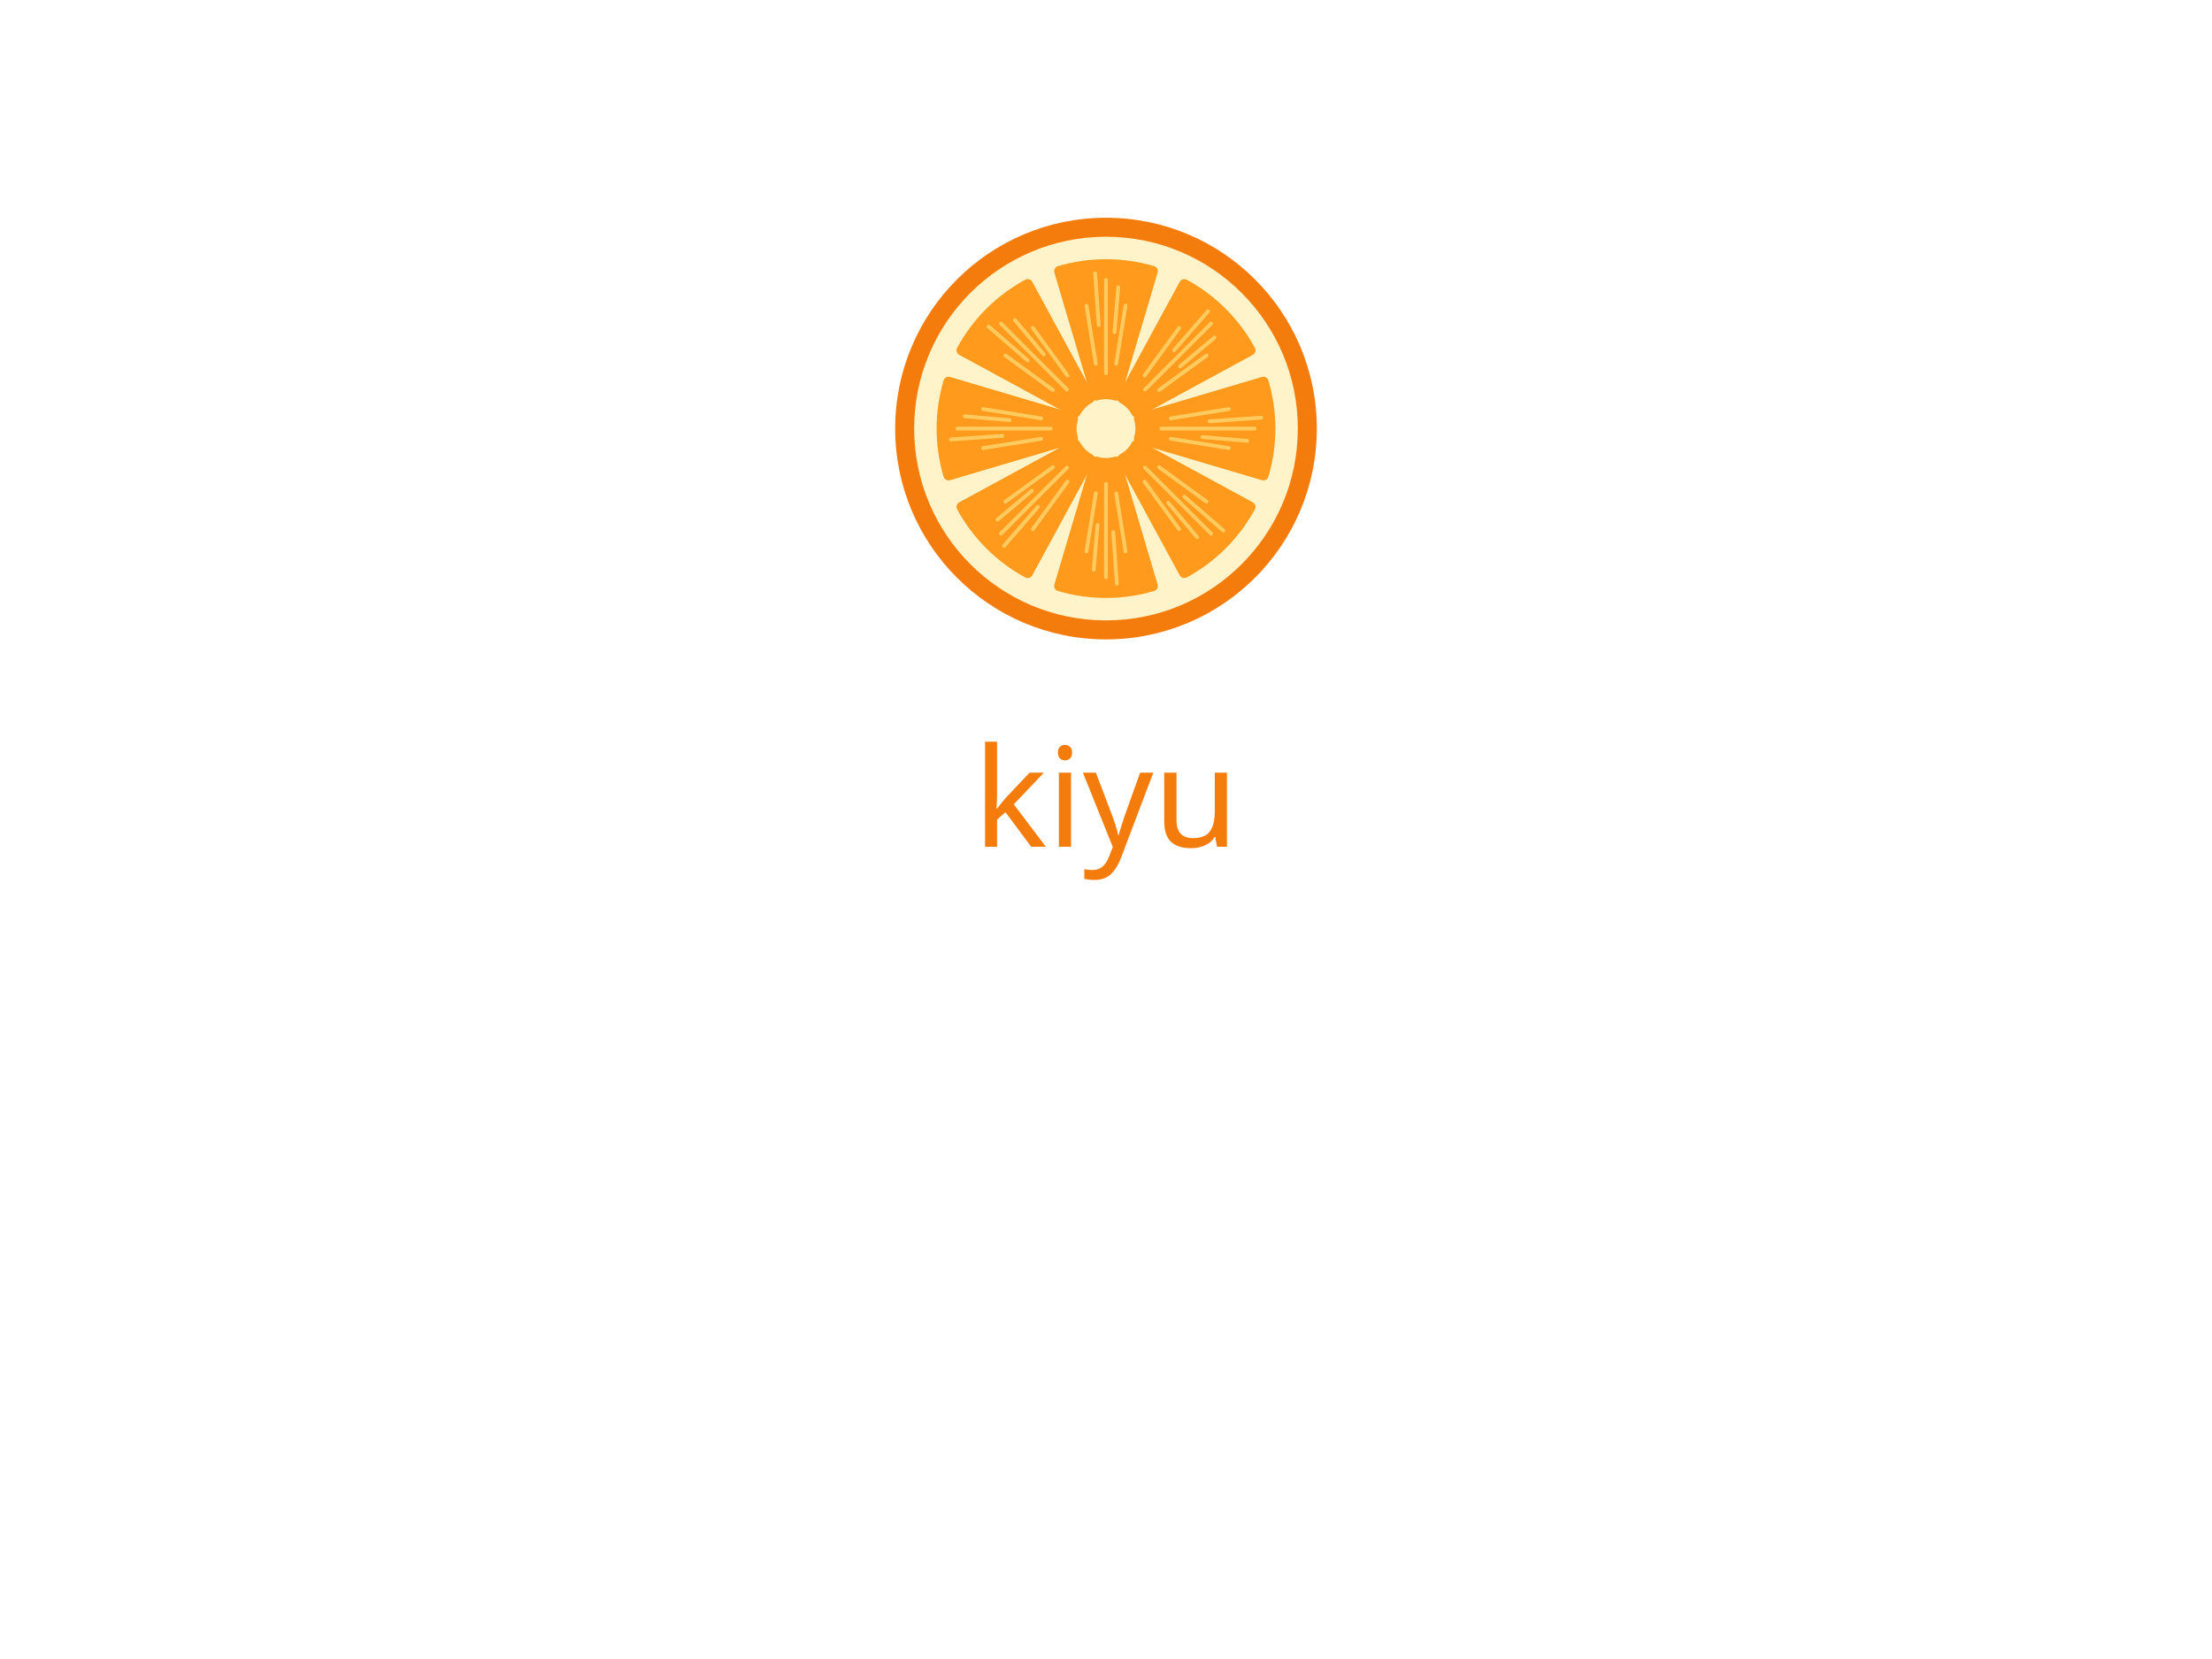
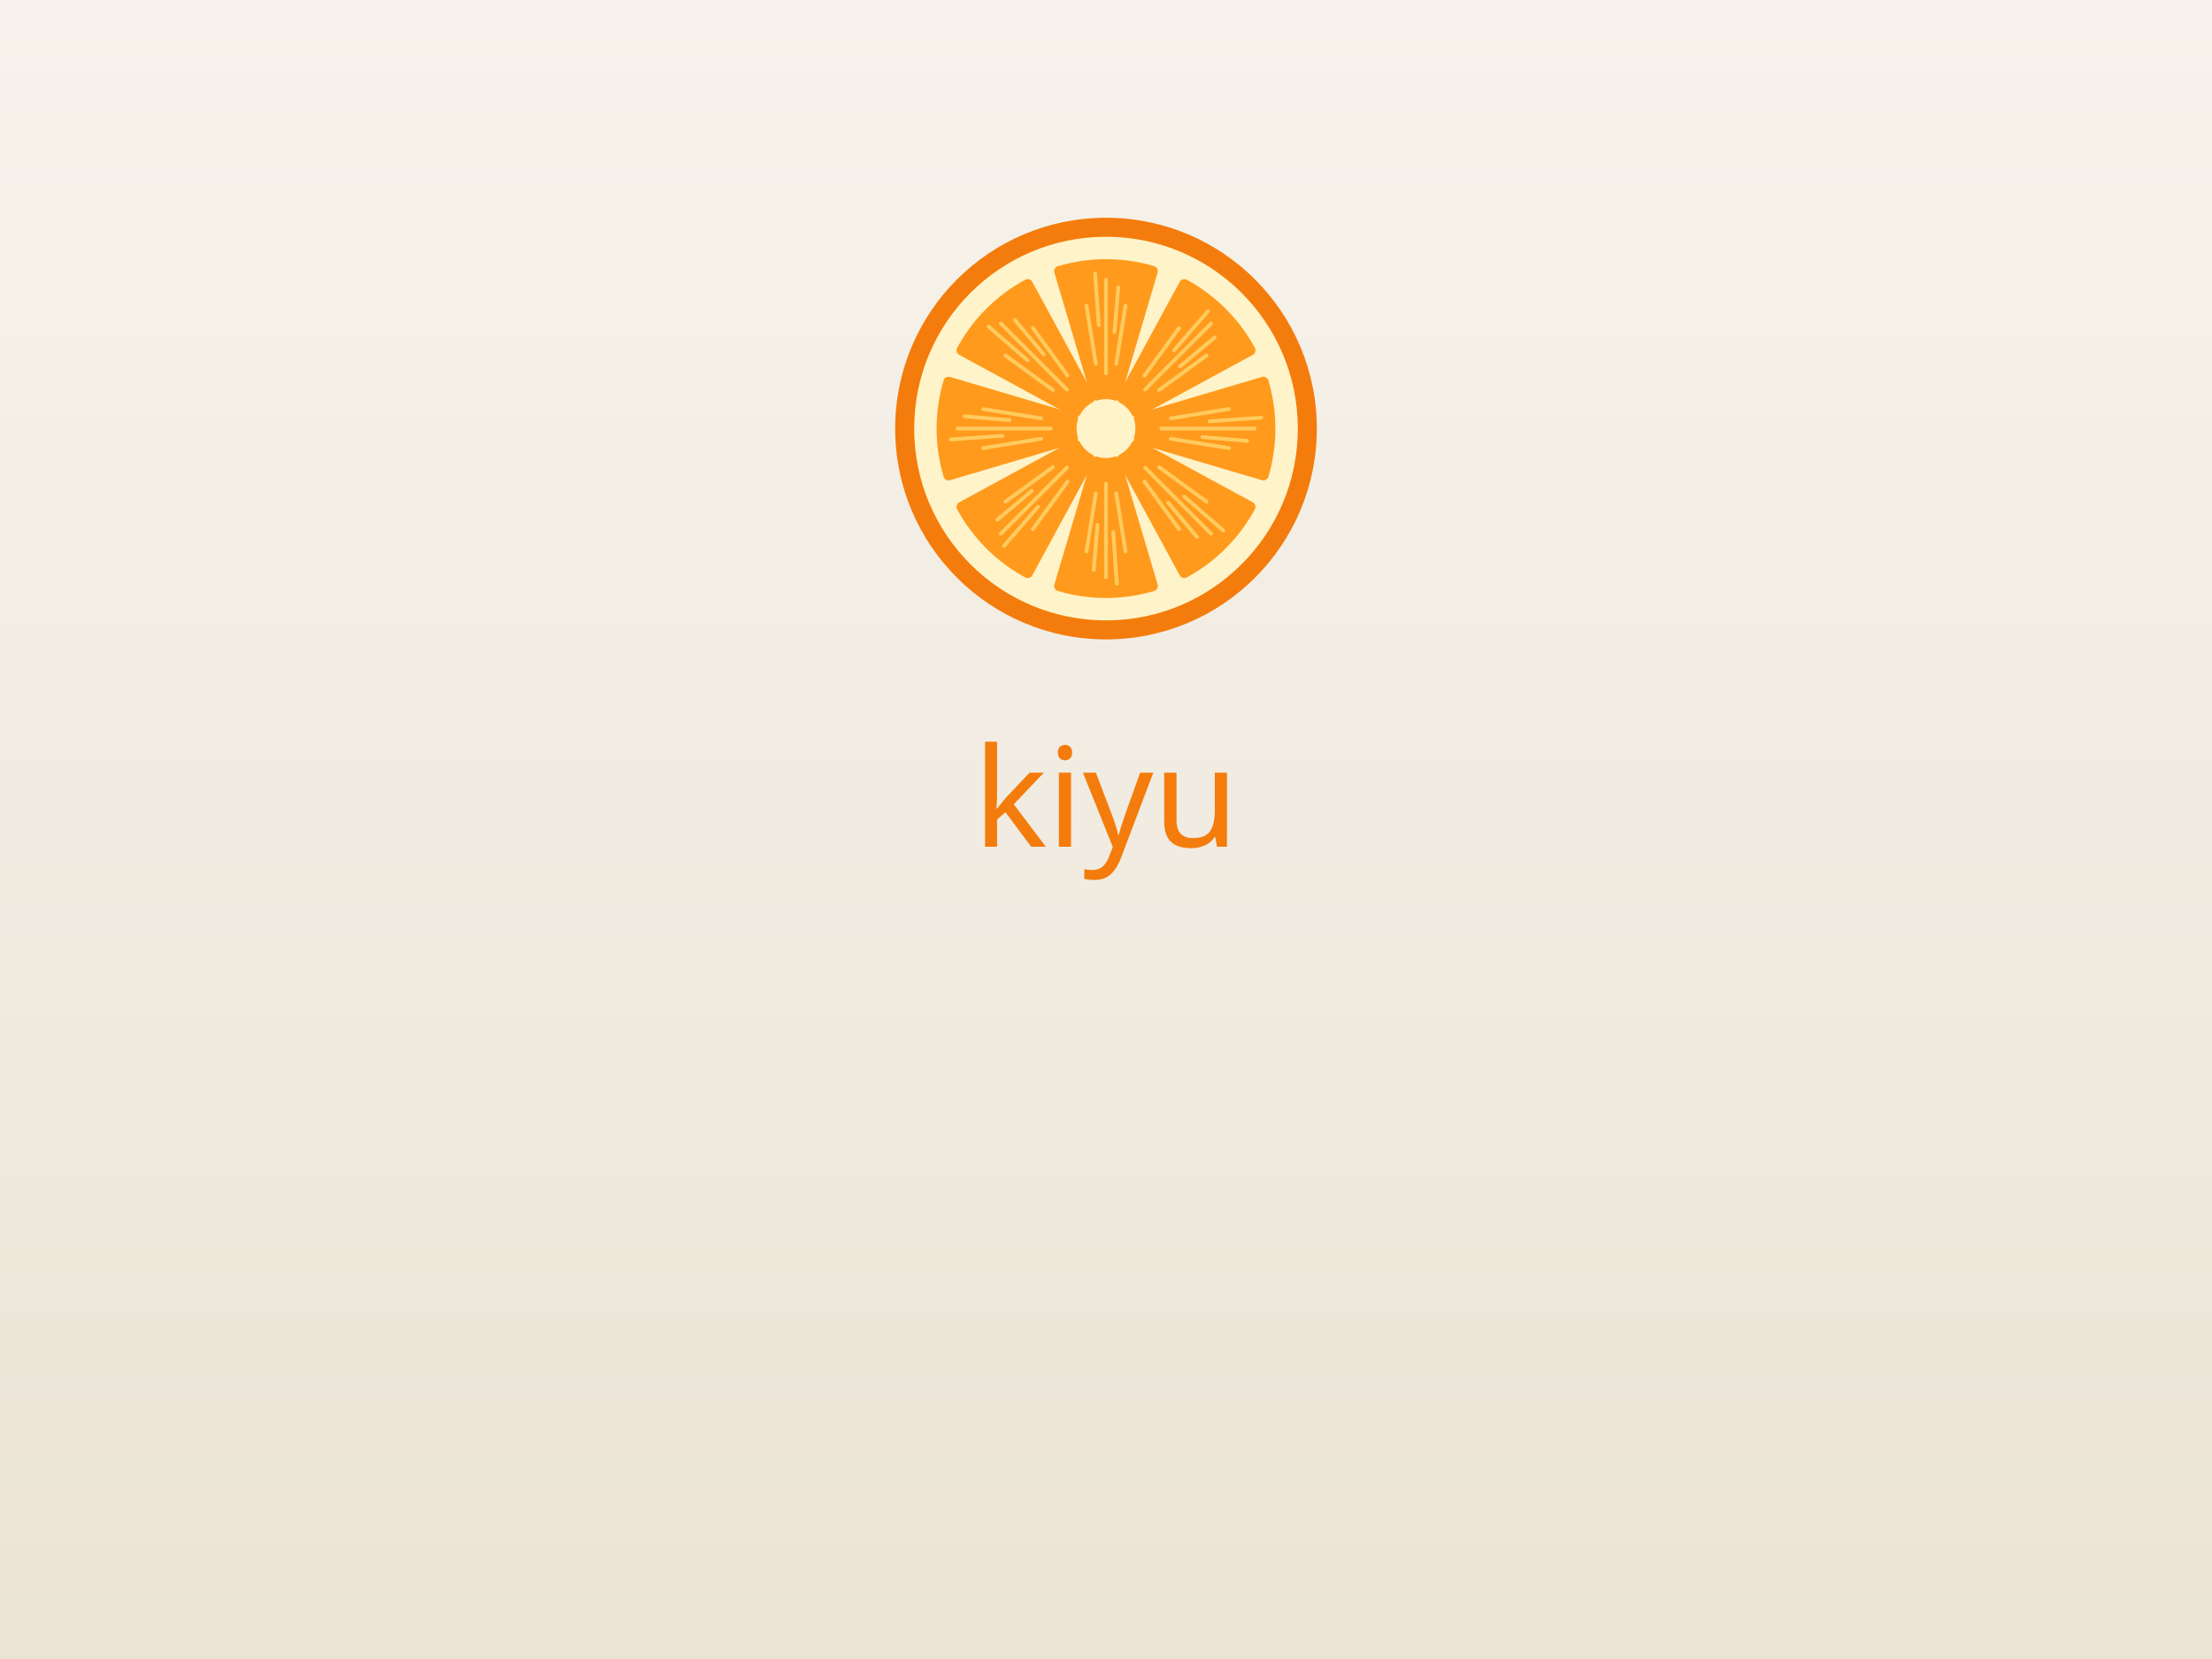
<svg xmlns="http://www.w3.org/2000/svg" viewBox="0 0 640 480" width="640" height="480">
-   <rect width="640" height="480" fill="#ffffff" />
+   <defs>
+     <linearGradient id="paper" x1="0" y1="0" x2="0" y2="1">
+       <stop offset="0" stop-color="#f7f3ec" />
+       <stop offset="1" stop-color="#ebe4d6" />
+     </linearGradient>
+   </defs>
+   <rect width="640" height="480" fill="url(#paper)" />
  <g transform="translate(256 60) scale(0.5)">
    <circle cx="128" cy="128" r="122" fill="#f47c0c" />
    <circle cx="128" cy="128" r="111" fill="#fff3c9" />
    <g>
      <path d="M122.3 108.8 L101.0 36.9 A95 95 0 0 1 155.0 36.9 L133.7 108.8 A20 20 0 0 0 122.3 108.8 Z" fill="#ff9a1c" stroke="#ff9a1c" stroke-width="6" stroke-linejoin="round" />
      <line x1="122.1" y1="90.5" x2="116.7" y2="56.9" stroke="#ffd36a" stroke-width="2.2" stroke-linecap="round" opacity="0.85" />
      <line x1="128.0" y1="96.0" x2="128.0" y2="42.0" stroke="#ffd36a" stroke-width="2.2" stroke-linecap="round" opacity="0.85" />
      <line x1="133.9" y1="90.5" x2="139.3" y2="56.9" stroke="#ffd36a" stroke-width="2.2" stroke-linecap="round" opacity="0.85" />
      <line x1="123.8" y1="68.1" x2="121.7" y2="38.2" stroke="#ffd36a" stroke-width="2.2" stroke-linecap="round" opacity="0.85" />
      <line x1="132.9" y1="72.2" x2="135.1" y2="46.3" stroke="#ffd36a" stroke-width="2.2" stroke-linecap="round" opacity="0.85" />
      <path d="M137.5 110.4 L173.3 44.5 A95 95 0 0 1 211.5 82.7 L145.6 118.5 A20 20 0 0 0 137.5 110.4 Z" fill="#ff9a1c" stroke="#ff9a1c" stroke-width="6" stroke-linejoin="round" />
      <line x1="150.3" y1="97.3" x2="170.3" y2="69.8" stroke="#ffd36a" stroke-width="2.2" stroke-linecap="round" opacity="0.85" />
      <line x1="150.6" y1="105.4" x2="188.8" y2="67.2" stroke="#ffd36a" stroke-width="2.2" stroke-linecap="round" opacity="0.85" />
      <line x1="158.7" y1="105.7" x2="186.2" y2="85.7" stroke="#ffd36a" stroke-width="2.2" stroke-linecap="round" opacity="0.85" />
      <line x1="167.4" y1="82.7" x2="187.0" y2="60.1" stroke="#ffd36a" stroke-width="2.2" stroke-linecap="round" opacity="0.85" />
      <line x1="170.9" y1="92.0" x2="190.8" y2="75.3" stroke="#ffd36a" stroke-width="2.2" stroke-linecap="round" opacity="0.85" />
      <path d="M147.2 122.3 L219.1 101.0 A95 95 0 0 1 219.1 155.0 L147.2 133.7 A20 20 0 0 0 147.2 122.3 Z" fill="#ff9a1c" stroke="#ff9a1c" stroke-width="6" stroke-linejoin="round" />
      <line x1="165.5" y1="122.1" x2="199.1" y2="116.7" stroke="#ffd36a" stroke-width="2.2" stroke-linecap="round" opacity="0.85" />
      <line x1="160.0" y1="128.0" x2="214.0" y2="128.0" stroke="#ffd36a" stroke-width="2.2" stroke-linecap="round" opacity="0.85" />
      <line x1="165.5" y1="133.9" x2="199.1" y2="139.3" stroke="#ffd36a" stroke-width="2.2" stroke-linecap="round" opacity="0.85" />
      <line x1="187.9" y1="123.8" x2="217.8" y2="121.7" stroke="#ffd36a" stroke-width="2.2" stroke-linecap="round" opacity="0.85" />
      <line x1="183.8" y1="132.9" x2="209.7" y2="135.1" stroke="#ffd36a" stroke-width="2.2" stroke-linecap="round" opacity="0.85" />
      <path d="M145.6 137.5 L211.5 173.3 A95 95 0 0 1 173.3 211.5 L137.5 145.6 A20 20 0 0 0 145.6 137.5 Z" fill="#ff9a1c" stroke="#ff9a1c" stroke-width="6" stroke-linejoin="round" />
      <line x1="158.7" y1="150.3" x2="186.2" y2="170.3" stroke="#ffd36a" stroke-width="2.2" stroke-linecap="round" opacity="0.85" />
      <line x1="150.6" y1="150.6" x2="188.8" y2="188.8" stroke="#ffd36a" stroke-width="2.2" stroke-linecap="round" opacity="0.85" />
      <line x1="150.3" y1="158.7" x2="170.3" y2="186.2" stroke="#ffd36a" stroke-width="2.2" stroke-linecap="round" opacity="0.85" />
      <line x1="173.3" y1="167.4" x2="195.9" y2="187.0" stroke="#ffd36a" stroke-width="2.2" stroke-linecap="round" opacity="0.85" />
      <line x1="164.0" y1="170.9" x2="180.7" y2="190.8" stroke="#ffd36a" stroke-width="2.2" stroke-linecap="round" opacity="0.85" />
      <path d="M133.7 147.2 L155.0 219.1 A95 95 0 0 1 101.0 219.1 L122.3 147.2 A20 20 0 0 0 133.7 147.2 Z" fill="#ff9a1c" stroke="#ff9a1c" stroke-width="6" stroke-linejoin="round" />
      <line x1="133.9" y1="165.5" x2="139.3" y2="199.1" stroke="#ffd36a" stroke-width="2.2" stroke-linecap="round" opacity="0.85" />
      <line x1="128.0" y1="160.0" x2="128.0" y2="214.0" stroke="#ffd36a" stroke-width="2.2" stroke-linecap="round" opacity="0.85" />
      <line x1="122.1" y1="165.5" x2="116.7" y2="199.1" stroke="#ffd36a" stroke-width="2.2" stroke-linecap="round" opacity="0.85" />
      <line x1="132.2" y1="187.9" x2="134.3" y2="217.8" stroke="#ffd36a" stroke-width="2.2" stroke-linecap="round" opacity="0.85" />
      <line x1="123.1" y1="183.8" x2="120.9" y2="209.7" stroke="#ffd36a" stroke-width="2.2" stroke-linecap="round" opacity="0.85" />
      <path d="M118.5 145.6 L82.7 211.5 A95 95 0 0 1 44.5 173.3 L110.4 137.5 A20 20 0 0 0 118.5 145.6 Z" fill="#ff9a1c" stroke="#ff9a1c" stroke-width="6" stroke-linejoin="round" />
      <line x1="105.7" y1="158.7" x2="85.7" y2="186.2" stroke="#ffd36a" stroke-width="2.2" stroke-linecap="round" opacity="0.85" />
      <line x1="105.4" y1="150.6" x2="67.2" y2="188.8" stroke="#ffd36a" stroke-width="2.2" stroke-linecap="round" opacity="0.85" />
      <line x1="97.3" y1="150.3" x2="69.8" y2="170.3" stroke="#ffd36a" stroke-width="2.2" stroke-linecap="round" opacity="0.85" />
      <line x1="88.6" y1="173.3" x2="69.0" y2="195.9" stroke="#ffd36a" stroke-width="2.2" stroke-linecap="round" opacity="0.85" />
      <line x1="85.1" y1="164.0" x2="65.2" y2="180.7" stroke="#ffd36a" stroke-width="2.2" stroke-linecap="round" opacity="0.85" />
      <path d="M108.8 133.7 L36.9 155.0 A95 95 0 0 1 36.9 101.0 L108.8 122.3 A20 20 0 0 0 108.8 133.7 Z" fill="#ff9a1c" stroke="#ff9a1c" stroke-width="6" stroke-linejoin="round" />
      <line x1="90.5" y1="133.9" x2="56.9" y2="139.3" stroke="#ffd36a" stroke-width="2.2" stroke-linecap="round" opacity="0.85" />
      <line x1="96.0" y1="128.0" x2="42.0" y2="128.0" stroke="#ffd36a" stroke-width="2.2" stroke-linecap="round" opacity="0.85" />
      <line x1="90.5" y1="122.1" x2="56.9" y2="116.7" stroke="#ffd36a" stroke-width="2.2" stroke-linecap="round" opacity="0.85" />
      <line x1="68.1" y1="132.2" x2="38.2" y2="134.3" stroke="#ffd36a" stroke-width="2.2" stroke-linecap="round" opacity="0.85" />
      <line x1="72.2" y1="123.1" x2="46.3" y2="120.9" stroke="#ffd36a" stroke-width="2.2" stroke-linecap="round" opacity="0.85" />
      <path d="M110.4 118.5 L44.5 82.7 A95 95 0 0 1 82.7 44.5 L118.5 110.4 A20 20 0 0 0 110.4 118.5 Z" fill="#ff9a1c" stroke="#ff9a1c" stroke-width="6" stroke-linejoin="round" />
      <line x1="97.3" y1="105.7" x2="69.8" y2="85.7" stroke="#ffd36a" stroke-width="2.2" stroke-linecap="round" opacity="0.85" />
      <line x1="105.4" y1="105.4" x2="67.2" y2="67.2" stroke="#ffd36a" stroke-width="2.2" stroke-linecap="round" opacity="0.85" />
      <line x1="105.7" y1="97.3" x2="85.7" y2="69.8" stroke="#ffd36a" stroke-width="2.2" stroke-linecap="round" opacity="0.85" />
      <line x1="82.7" y1="88.6" x2="60.1" y2="69.0" stroke="#ffd36a" stroke-width="2.2" stroke-linecap="round" opacity="0.85" />
      <line x1="92.0" y1="85.1" x2="75.3" y2="65.2" stroke="#ffd36a" stroke-width="2.2" stroke-linecap="round" opacity="0.85" />
    </g>
  </g>
  <text x="320" y="245" text-anchor="middle" font-family="sans-serif" font-size="40" fill="#f47c0c">kiyu</text>
</svg>
